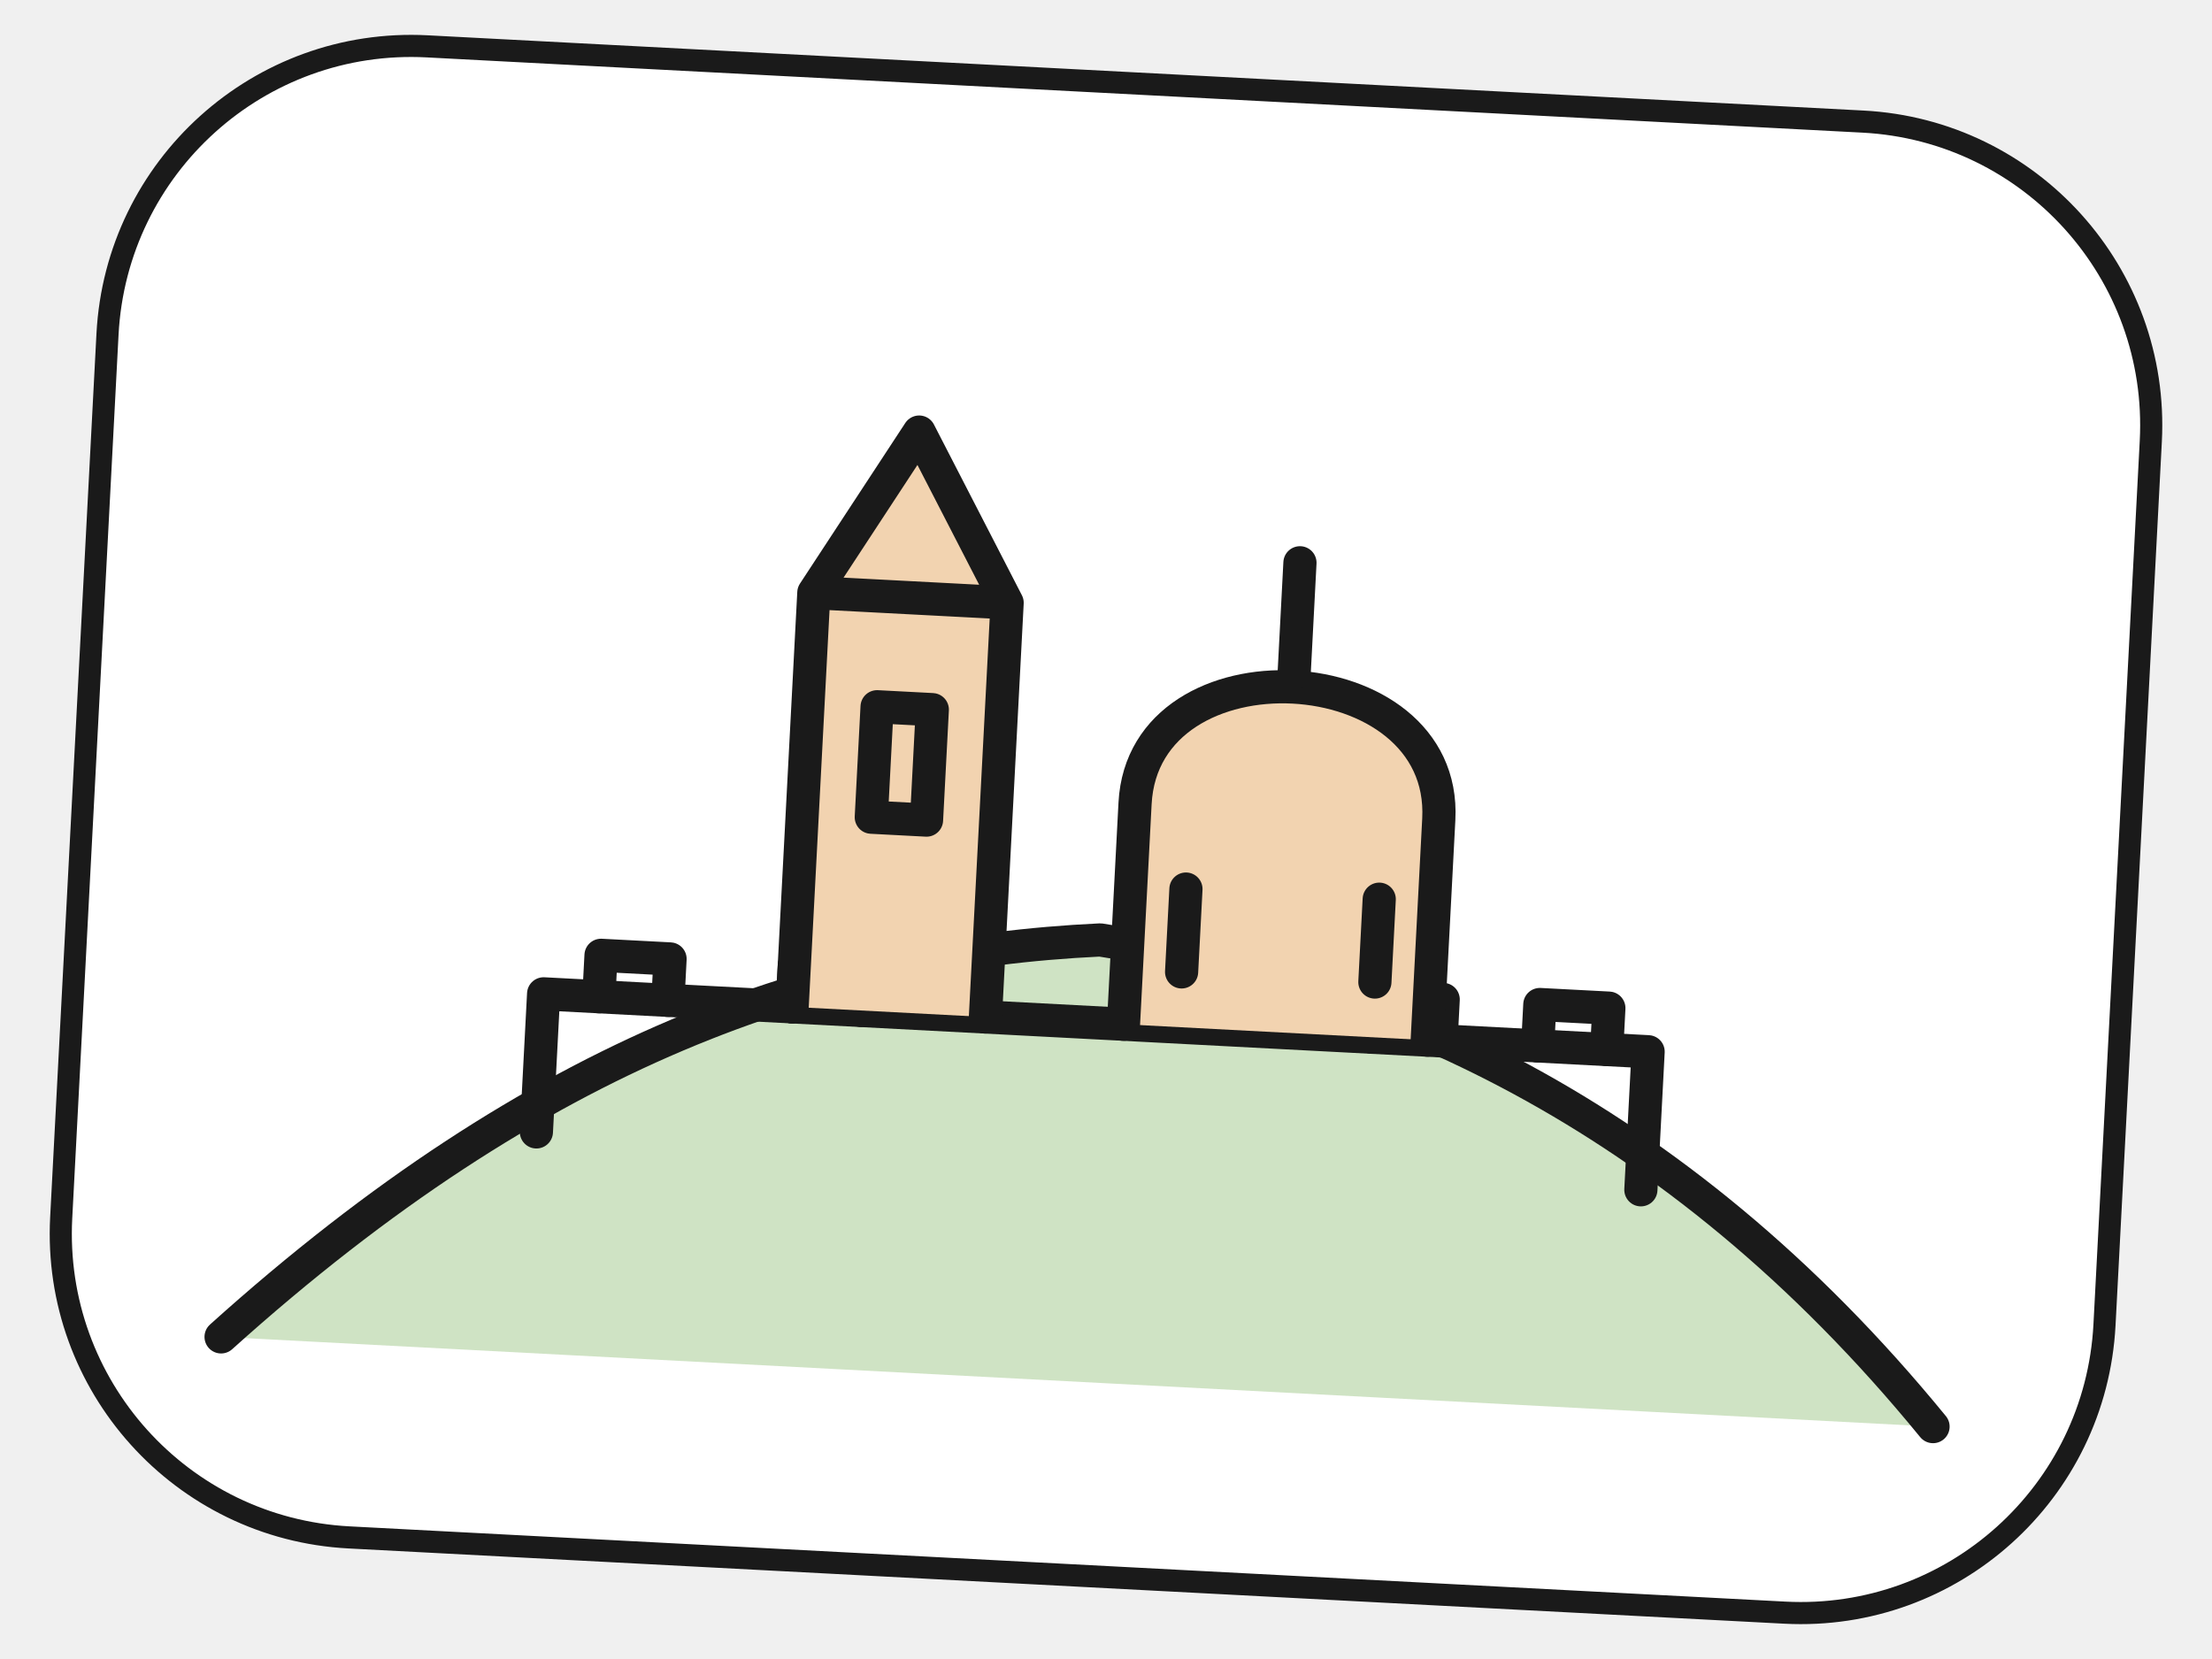
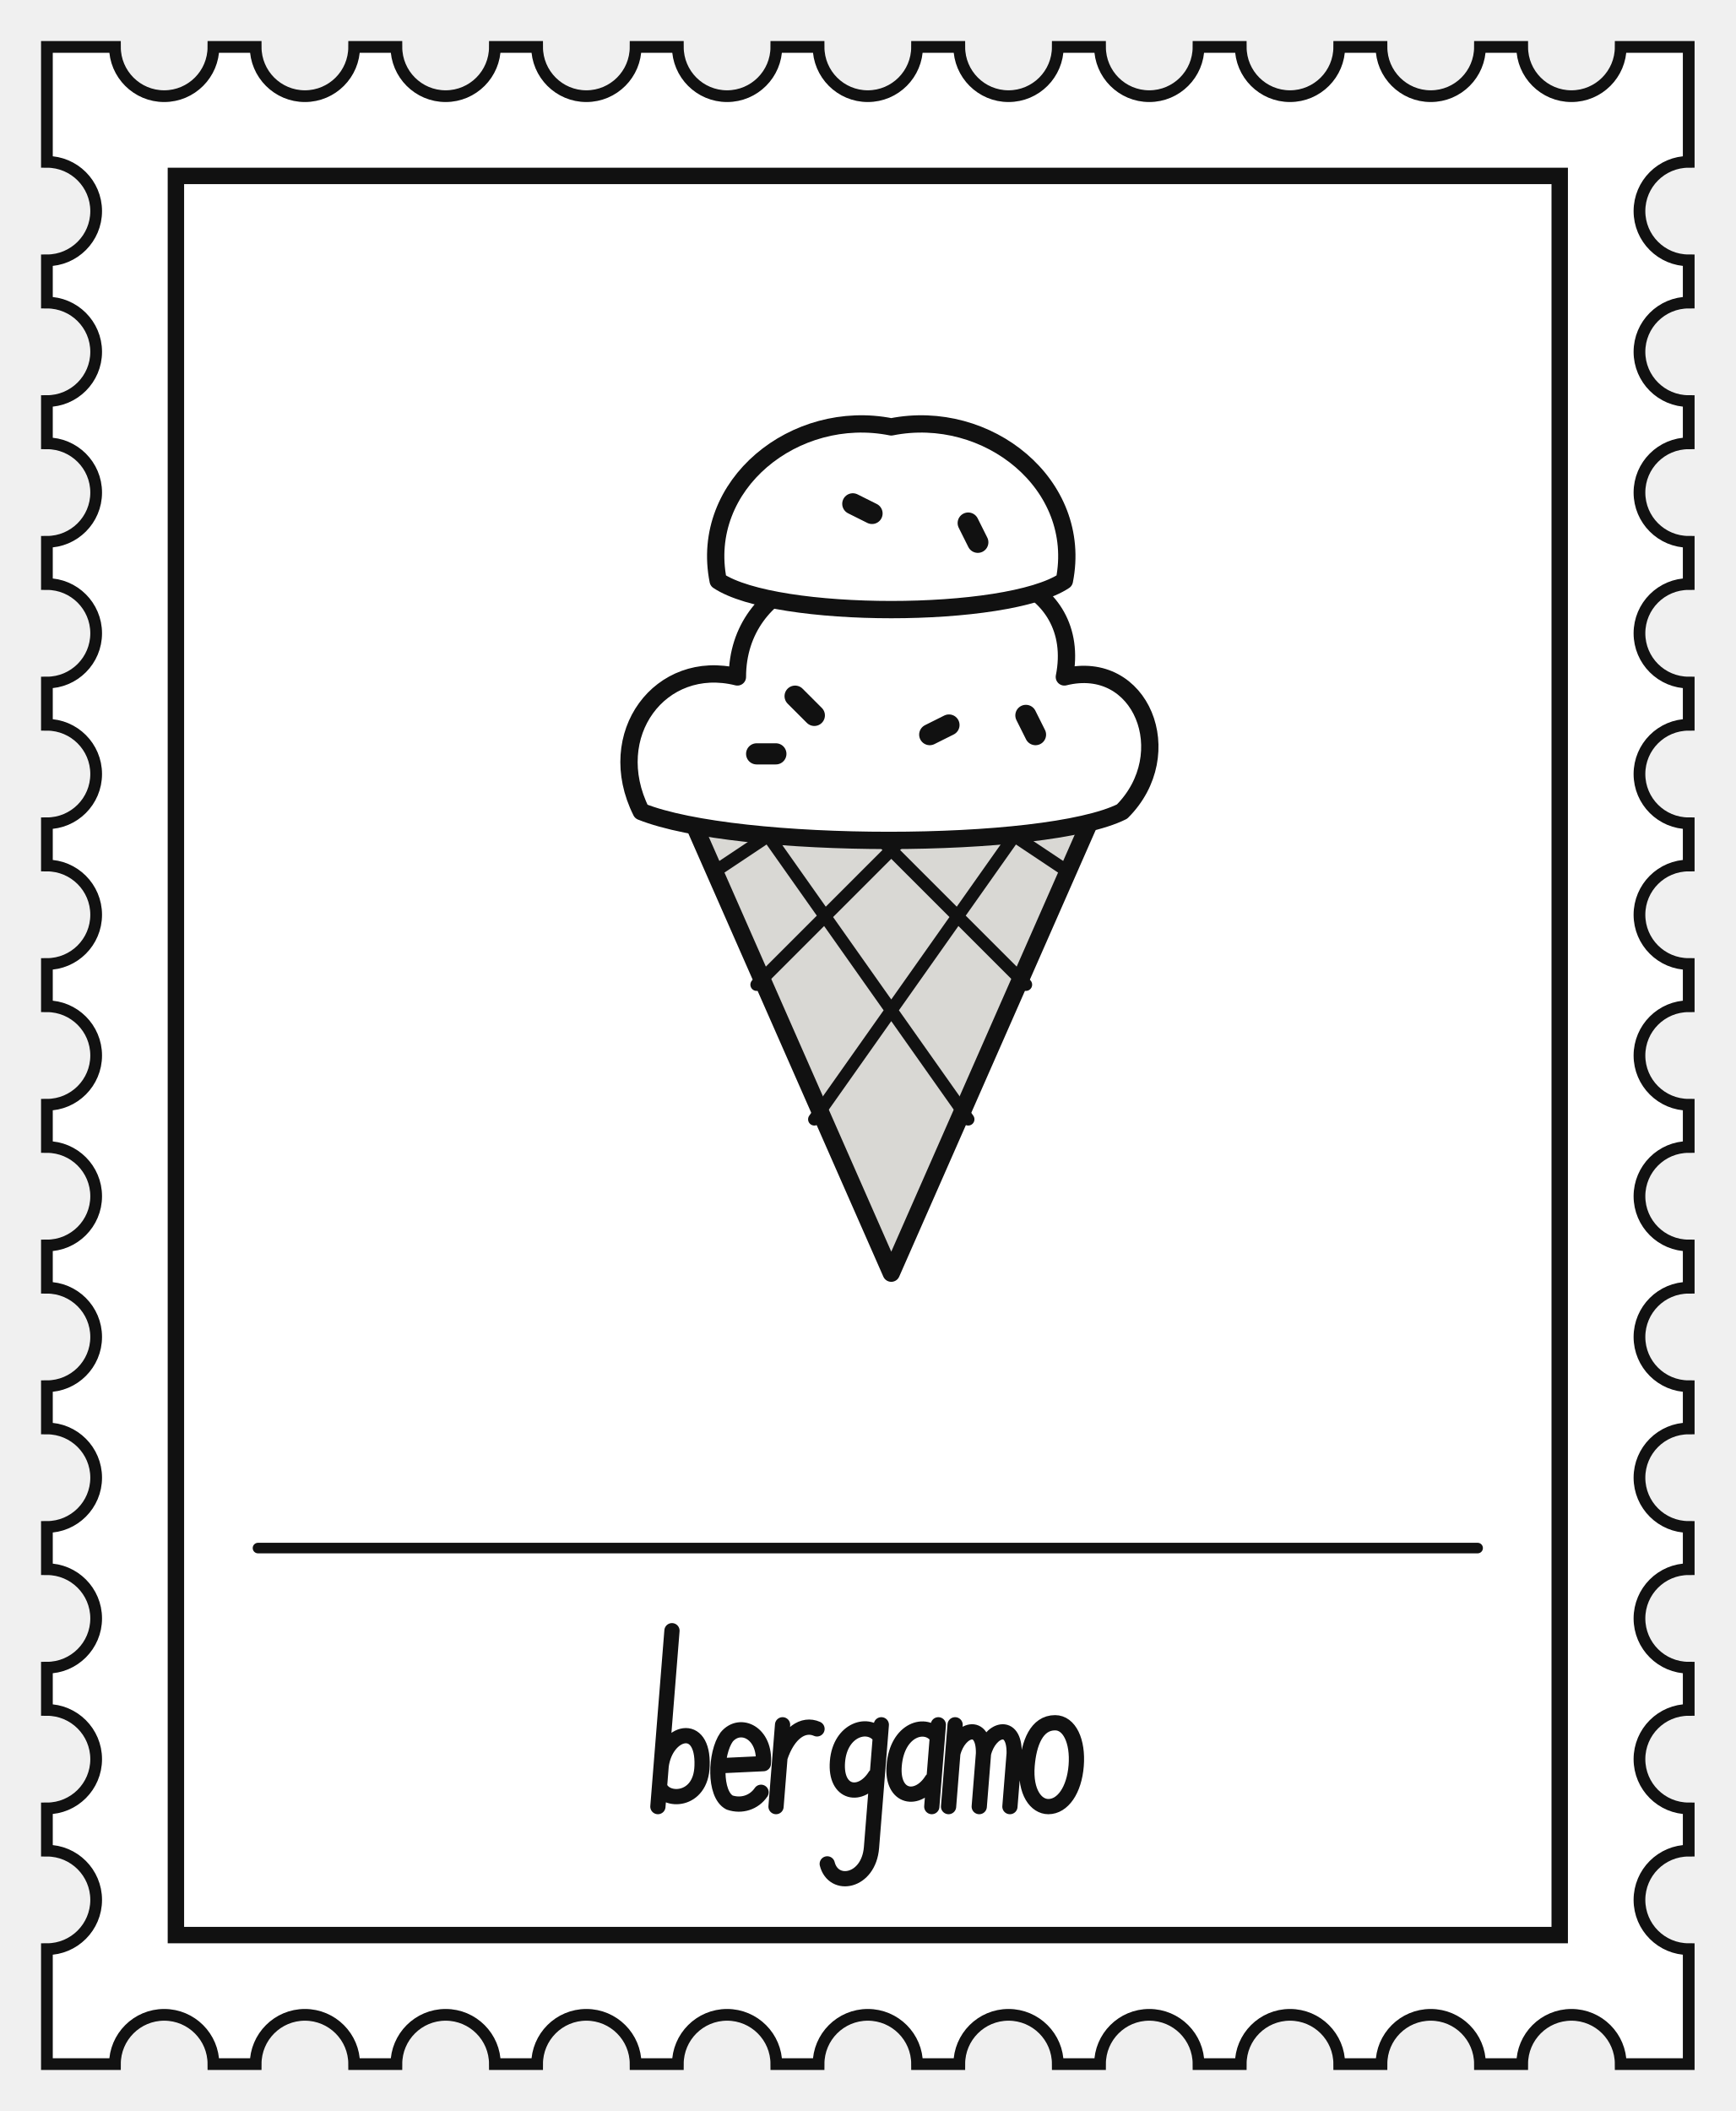
- <svg xmlns="http://www.w3.org/2000/svg" viewBox="0 0 160 120" role="img" aria-label="Upper town of Bergamo, Italy">
-   <g transform="rotate(3 80.0 60.0)">
-     <rect x="6" y="6" width="148" height="108" rx="22" fill="#fff" stroke="#1a1a1a" stroke-width="1.6" />
-     <g fill="none" stroke="#1a1a1a" stroke-width="2.4" stroke-linecap="round" stroke-linejoin="round">
-       <path d="M18,100 C40,78 60,70 80,68 C100,70 122,78 142,100" fill="#cfe3c4" />
-       <path d="M40,84 L40,74 L120,74 L120,84" />
-       <path d="M44,74 l0,-3 l5,0 l0,3 M58,74 l0,-3 l5,0 l0,3 M100,74 l0,-3 l5,0 l0,3 M112,74 l0,-3 l5,0 l0,3" />
-       <path d="M58,74 L58,44 L72,44 L72,74 M58,44 L65,32 L72,44" fill="#f2d3b0" />
-       <path d="M63,52 l4,0 l0,8 l-4,0 Z" />
-       <path d="M82,74 L82,58 C82,46 104,46 104,58 L104,74" fill="#f2d3b0" />
-       <path d="M93,48 L93,40" />
-       <path d="M86,64 l0,6 M100,64 l0,6" />
+ <svg xmlns="http://www.w3.org/2000/svg" viewBox="-4 -4 148 180" role="img" aria-label="Ice cream cone, for Bergamo, Italy">
+   <path d="M0,0 L5.8,0 A4.2,4.2 0 0 0 14.2,0 L17.8,0 A4.2,4.2 0 0 0 26.2,0 L29.8,0 A4.2,4.2 0 0 0 38.2,0 L41.8,0 A4.2,4.2 0 0 0 50.2,0 L53.8,0 A4.2,4.2 0 0 0 62.2,0 L65.8,0 A4.2,4.2 0 0 0 74.2,0 L77.8,0 A4.2,4.2 0 0 0 86.2,0 L89.8,0 A4.2,4.2 0 0 0 98.2,0 L101.8,0 A4.2,4.2 0 0 0 110.2,0 L113.8,0 A4.2,4.2 0 0 0 122.2,0 L125.8,0 A4.2,4.2 0 0 0 134.2,0 L140,0 L140,9.8 A4.2,4.2 0 0 0 140,18.2 L140,21.8 A4.2,4.2 0 0 0 140,30.2 L140,33.8 A4.2,4.2 0 0 0 140,42.2 L140,45.8 A4.2,4.2 0 0 0 140,54.2 L140,57.8 A4.2,4.2 0 0 0 140,66.2 L140,69.8 A4.2,4.2 0 0 0 140,78.2 L140,81.8 A4.2,4.2 0 0 0 140,90.2 L140,93.8 A4.2,4.2 0 0 0 140,102.2 L140,105.8 A4.2,4.2 0 0 0 140,114.2 L140,117.8 A4.2,4.2 0 0 0 140,126.2 L140,129.8 A4.2,4.2 0 0 0 140,138.2 L140,141.8 A4.2,4.2 0 0 0 140,150.2 L140,153.8 A4.2,4.2 0 0 0 140,162.2 L140,172 L134.2,172 A4.2,4.2 0 0 0 125.8,172 L122.2,172 A4.2,4.2 0 0 0 113.8,172 L110.2,172 A4.2,4.2 0 0 0 101.8,172 L98.2,172 A4.2,4.2 0 0 0 89.8,172 L86.2,172 A4.2,4.2 0 0 0 77.8,172 L74.2,172 A4.2,4.2 0 0 0 65.8,172 L62.2,172 A4.2,4.2 0 0 0 53.8,172 L50.2,172 A4.2,4.2 0 0 0 41.8,172 L38.2,172 A4.2,4.2 0 0 0 29.8,172 L26.2,172 A4.2,4.2 0 0 0 17.8,172 L14.2,172 A4.2,4.2 0 0 0 5.8,172 L0,172 L0,162.2 A4.2,4.2 0 0 0 0,153.8 L0,150.2 A4.2,4.2 0 0 0 0,141.8 L0,138.2 A4.2,4.2 0 0 0 0,129.8 L0,126.2 A4.2,4.2 0 0 0 0,117.8 L0,114.2 A4.2,4.2 0 0 0 0,105.8 L0,102.2 A4.2,4.2 0 0 0 0,93.8 L0,90.2 A4.2,4.2 0 0 0 0,81.8 L0,78.2 A4.2,4.2 0 0 0 0,69.8 L0,66.2 A4.2,4.2 0 0 0 0,57.8 L0,54.2 A4.2,4.2 0 0 0 0,45.8 L0,42.2 A4.2,4.2 0 0 0 0,33.8 L0,30.2 A4.2,4.2 0 0 0 0,21.8 L0,18.2 A4.2,4.2 0 0 0 0,9.8 Z" fill="#fff" stroke="#111" stroke-width="1" />
+   <rect x="11" y="11" width="118" height="150" fill="none" stroke="#111" stroke-width="1.4" />
+   <g fill="none" stroke="#111" stroke-width="1.8" stroke-linecap="round" stroke-linejoin="round">
+     <g transform="translate(6.4 16) scale(0.82)">
+       <path d="M58,58 L80,108 L102,58 Z" fill="#d9d8d4" />
+       <path d="M64,58 L88,92 M74,58 L94,78 M86,58 L98,66 M96,58 L72,92 M86,58 L66,78 M74,58 L62,66" stroke-width="1.3" />
+       <path d="M54,60 C50,52 56,44 64,46 C64,36 76,32 82,38 C88,32 100,36 98,46 C106,44 110,54 104,60 C96,64 64,64 54,60 Z" fill="#fff" />
+       <path d="M62,36 C60,26 70,18 80,20 C90,18 100,26 98,36 C92,40 68,40 62,36 Z" fill="#fff" />
+       <path d="M70,48 l2,2 M84,52 l2,-1 M94,50 l1,2 M76,28 l2,1 M88,30 l1,2 M66,54 l2,0" stroke-width="2.2" />
+     </g>
+     <path d="M18,128 L122,128" stroke-width="0.9" />
+     <g transform="translate(52.1 134.0) scale(0.1744)" stroke-width="7.45">
+       <path d="M6.88,6 L0,92 M1.6,72 C3.96,55 22.36,50 21.6,72 C21.16,90 3.16,90 0.8,82 M30.48,72 L51.56,71 C52.76,56 40.24,50 33.6,58 C27.96,66 27.36,86 35.04,90 C40.88,92 47.04,90 50.44,85 M60.96,52 L57.76,92 M59.68,68 C63.64,56 71.04,51 77.8,54 M108.76,58 C103.4,50 89.08,54 87.8,70 C86.52,86 99.36,88 106.24,77 M109.24,52 L104.44,112 C103.08,129 85.84,132 82.8,120 M136.64,58 C131.28,50 116.96,54 115.52,72 C114.24,88 127.08,90 133.96,79 M137.12,52 L133.92,92 M145.32,52 L142.12,92 M144.2,66 C147.16,54 159.48,50 159.2,66 L157.12,92 M159.2,66 C162.16,54 174.48,50 174.2,66 L172.12,92 M194.2,51 C185.2,51 181.4,61 180.52,72 C179.48,85 184.92,92 190.92,92 C197.92,92 203.56,84 204.52,72 C205.48,60 201.2,51 194.2,51" />
    </g>
  </g>
</svg>
